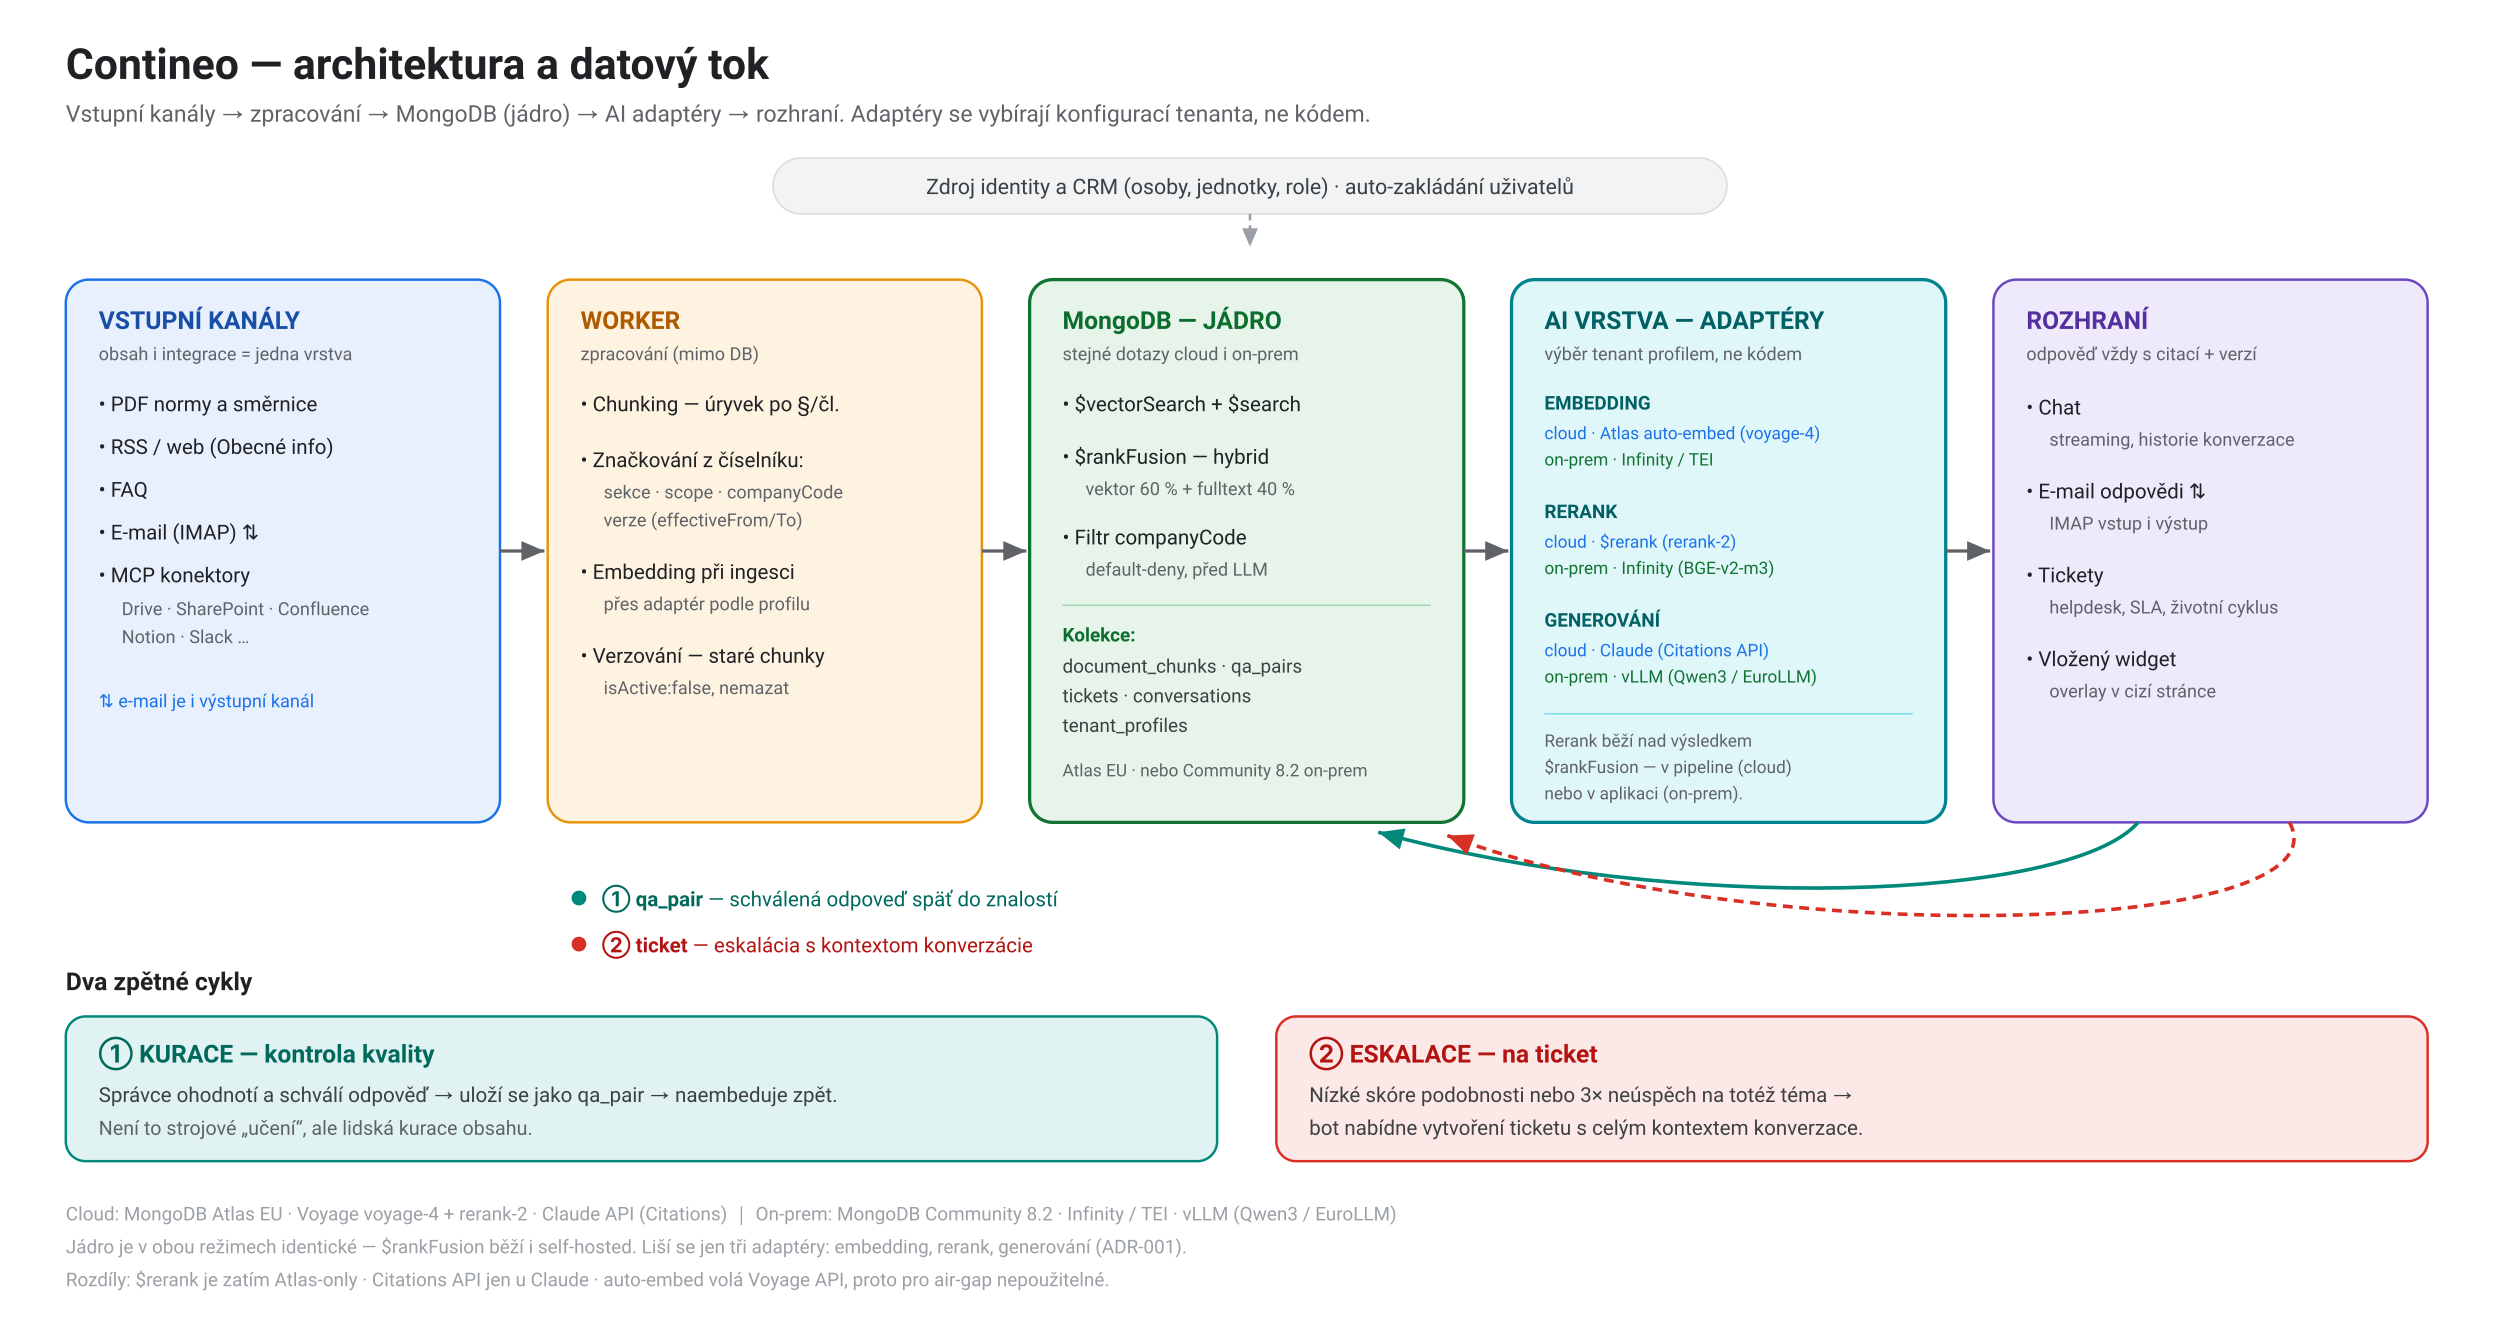
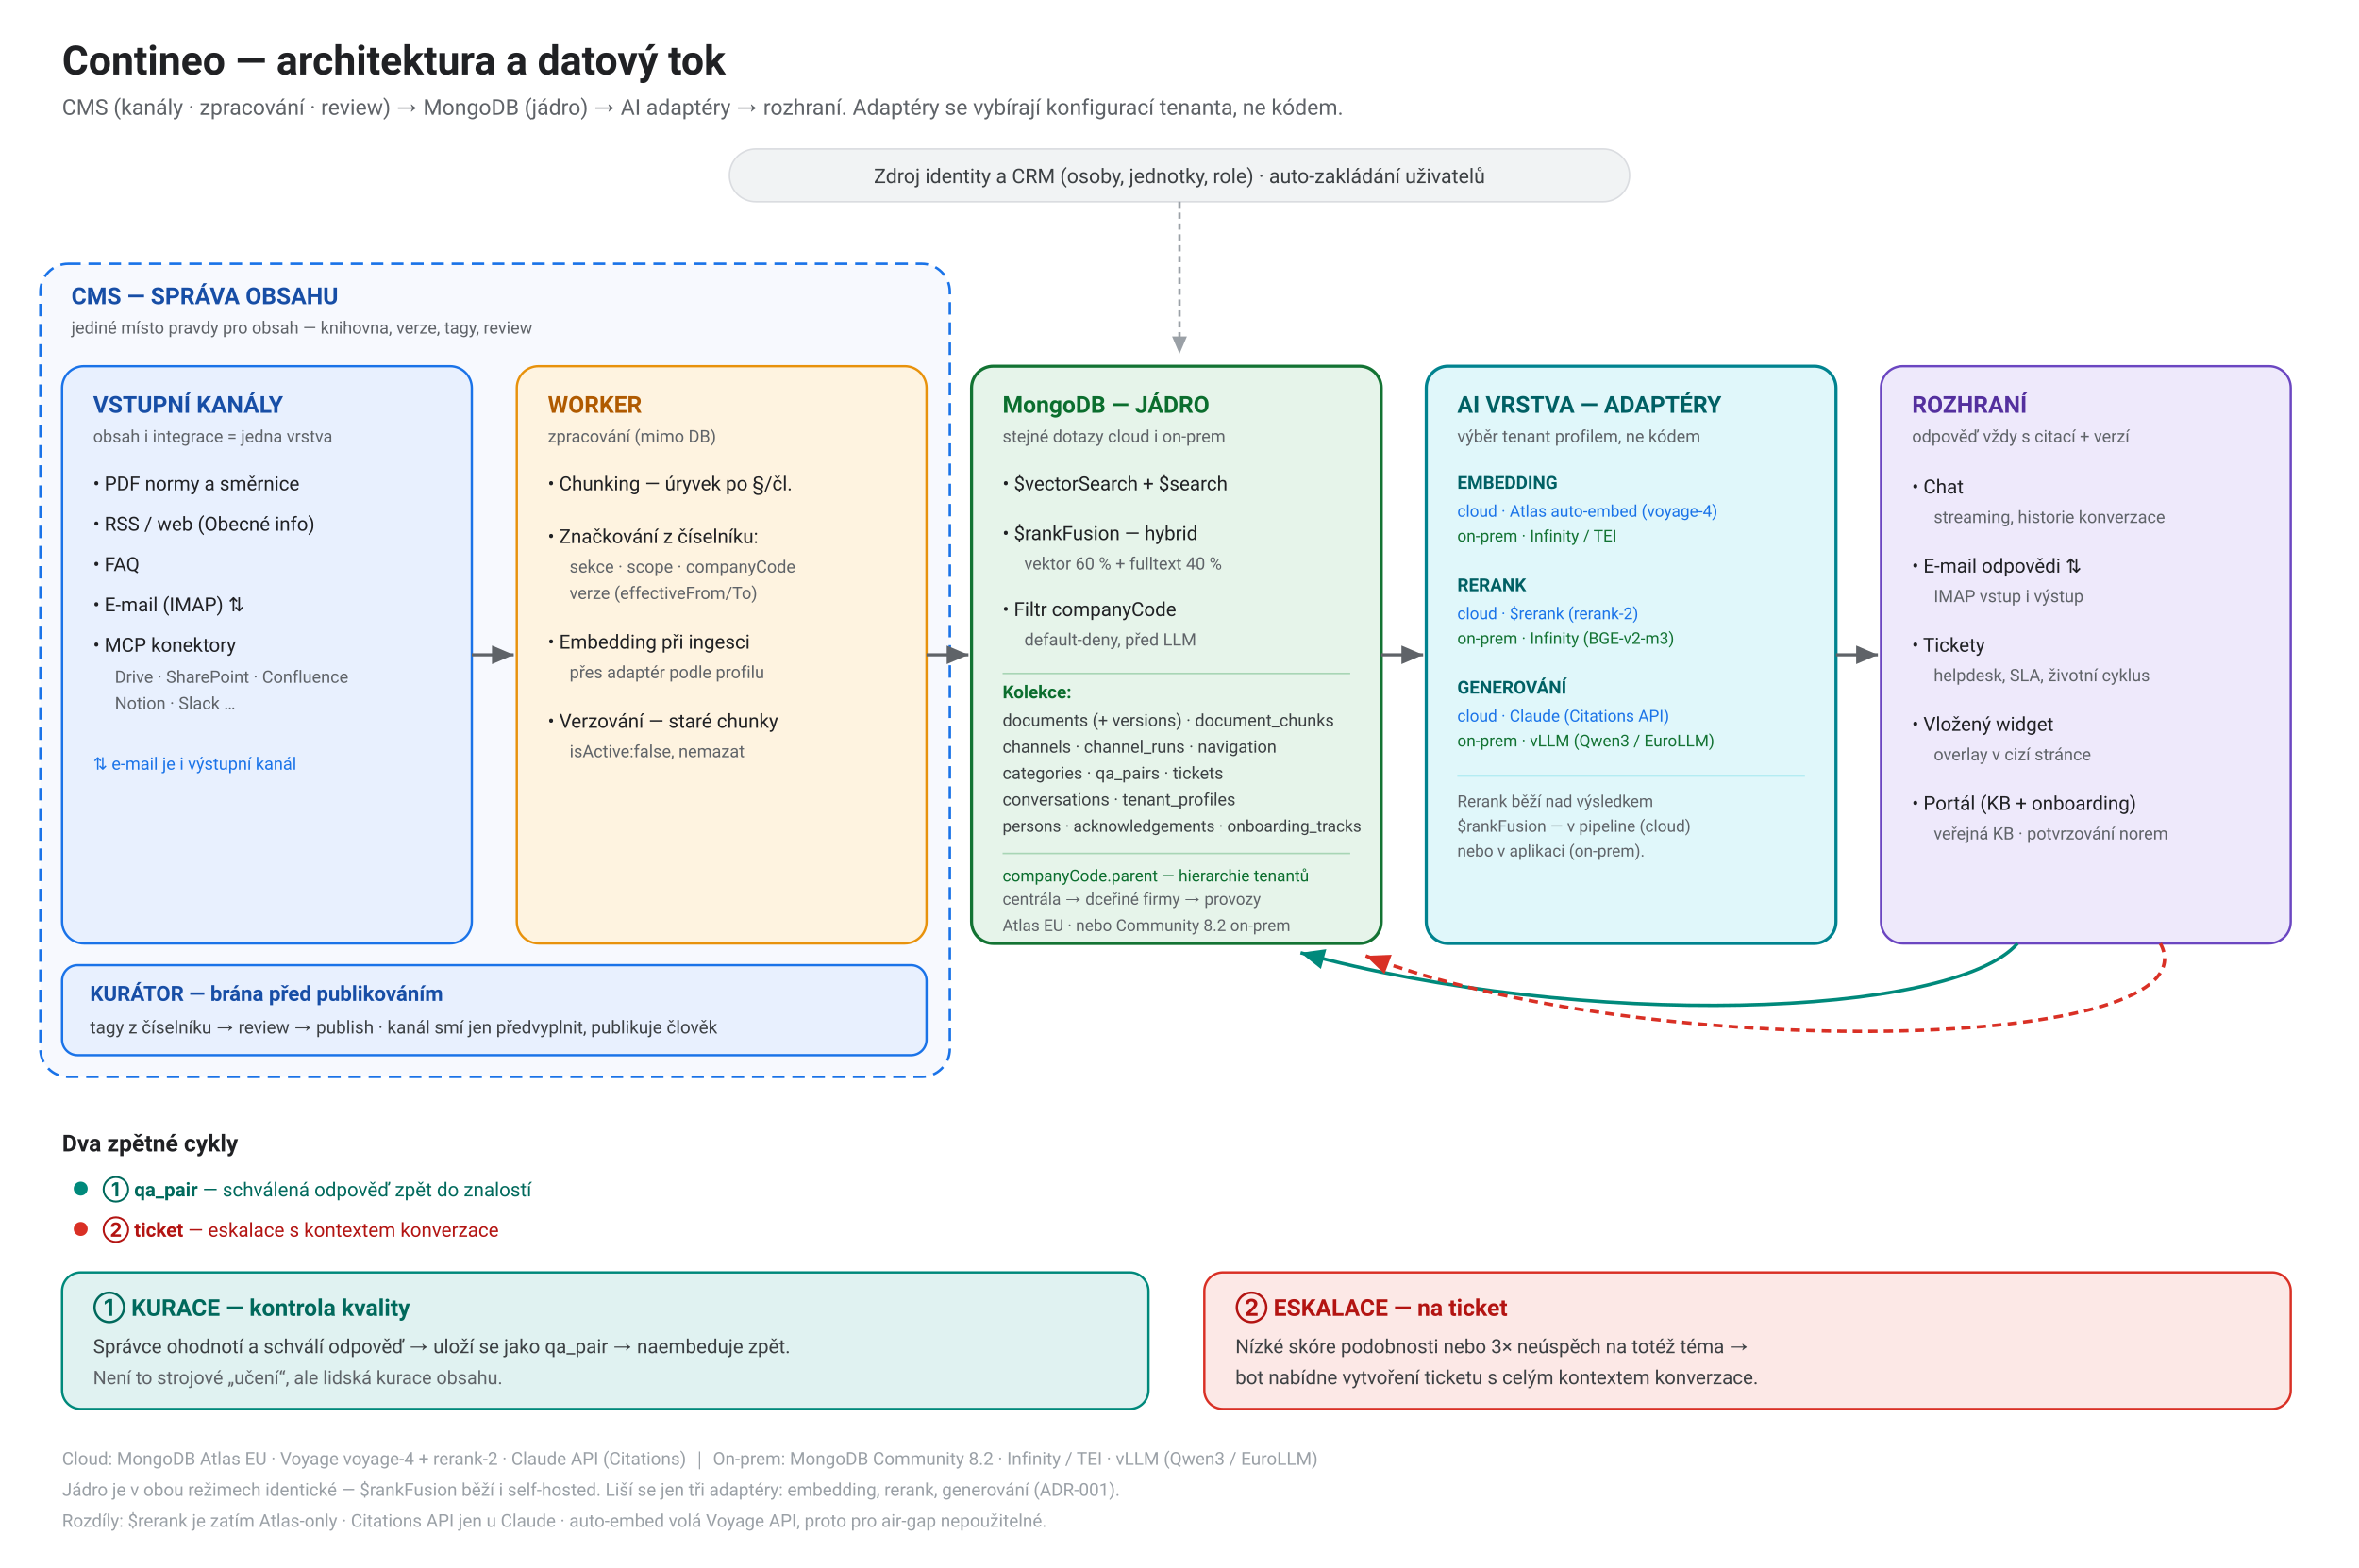
- <svg xmlns="http://www.w3.org/2000/svg" viewBox="0 0 1520 810" font-family="-apple-system, Segoe UI, Roboto, Helvetica, Arial, sans-serif">
+ <svg xmlns="http://www.w3.org/2000/svg" viewBox="0 0 1520 1010" font-family="-apple-system, Segoe UI, Roboto, Helvetica, Arial, sans-serif">
  <defs>
    <marker id="arrow" markerWidth="10" markerHeight="10" refX="7" refY="3" orient="auto" markerUnits="strokeWidth">
      <path d="M0,0 L7,3 L0,6 Z" fill="#5f6368" />
    </marker>
    <marker id="arrowTeal" markerWidth="10" markerHeight="10" refX="7" refY="3" orient="auto" markerUnits="strokeWidth">
      <path d="M0,0 L7,3 L0,6 Z" fill="#00897B" />
    </marker>
    <marker id="arrowRed" markerWidth="10" markerHeight="10" refX="7" refY="3" orient="auto" markerUnits="strokeWidth">
      <path d="M0,0 L7,3 L0,6 Z" fill="#D93025" />
    </marker>
    <marker id="arrowGray" markerWidth="10" markerHeight="10" refX="7" refY="3" orient="auto" markerUnits="strokeWidth">
      <path d="M0,0 L7,3 L0,6 Z" fill="#9aa0a6" />
    </marker>
-     <marker id="arrowBack" markerWidth="10" markerHeight="10" refX="7" refY="3" orient="auto" markerUnits="strokeWidth">
-       <path d="M0,0 L7,3 L0,6 Z" fill="#00838F" />
-     </marker>
  </defs>
  <text x="40" y="48" font-size="26" font-weight="700" fill="#202124">Contineo — architektura a datový tok</text>
-   <text x="40" y="74" font-size="14" fill="#5f6368">Vstupní kanály → zpracování → MongoDB (jádro) → AI adaptéry → rozhraní. Adaptéry se vybírají konfigurací tenanta, ne kódem.</text>
+   <text x="40" y="74" font-size="14" fill="#5f6368">CMS (kanály · zpracování · review) → MongoDB (jádro) → AI adaptéry → rozhraní. Adaptéry se vybírají konfigurací tenanta, ne kódem.</text>
  <rect x="470" y="96" width="580" height="34" rx="17" fill="#F1F3F4" stroke="#dadce0" />
  <text x="760" y="118" font-size="13" fill="#3c4043" text-anchor="middle">Zdroj identity a CRM (osoby, jednotky, role) · auto-zakládání uživatelů</text>
-   <path d="M760,130 L760,150" stroke="#9aa0a6" stroke-width="1.6" stroke-dasharray="4 3" marker-end="url(#arrowGray)" />
-   <rect x="40" y="170" width="264" height="330" rx="14" fill="#E8F0FE" stroke="#1A73E8" stroke-width="1.5" />
-   <text x="60" y="200" font-size="15" font-weight="700" fill="#174EA6">VSTUPNÍ KANÁLY</text>
-   <text x="60" y="219" font-size="11" fill="#5f6368">obsah i integrace = jedna vrstva</text>
+   <path d="M760,130 L760,228" stroke="#9aa0a6" stroke-width="1.6" stroke-dasharray="4 3" marker-end="url(#arrowGray)" />
+   <rect x="26" y="170" width="586" height="524" rx="18" fill="#F7F9FE" stroke="#1A73E8" stroke-width="1.6" stroke-dasharray="8 5" />
+   <text x="46" y="196" font-size="15" font-weight="700" fill="#174EA6">CMS — SPRÁVA OBSAHU</text>
+   <text x="46" y="215" font-size="11" fill="#5f6368">jediné místo pravdy pro obsah — knihovna, verze, tagy, review</text>
+   <rect x="40" y="236" width="264" height="372" rx="14" fill="#E8F0FE" stroke="#1A73E8" stroke-width="1.5" />
+   <text x="60" y="266" font-size="15" font-weight="700" fill="#174EA6">VSTUPNÍ KANÁLY</text>
+   <text x="60" y="285" font-size="11" fill="#5f6368">obsah i integrace = jedna vrstva</text>
  <g font-size="12.5" fill="#202124">
-     <text x="60" y="250">• PDF normy a směrnice</text>
-     <text x="60" y="276">• RSS / web (Obecné info)</text>
-     <text x="60" y="302">• FAQ</text>
-     <text x="60" y="328">• E-mail (IMAP)  ⇅</text>
-     <text x="60" y="354">• MCP konektory</text>
-     <text x="74" y="374" font-size="11" fill="#5f6368">Drive · SharePoint · Confluence</text>
-     <text x="74" y="391" font-size="11" fill="#5f6368">Notion · Slack …</text>
+     <text x="60" y="316">• PDF normy a směrnice</text>
+     <text x="60" y="342">• RSS / web (Obecné info)</text>
+     <text x="60" y="368">• FAQ</text>
+     <text x="60" y="394">• E-mail (IMAP)  ⇅</text>
+     <text x="60" y="420">• MCP konektory</text>
+     <text x="74" y="440" font-size="11" fill="#5f6368">Drive · SharePoint · Confluence</text>
+     <text x="74" y="457" font-size="11" fill="#5f6368">Notion · Slack …</text>
  </g>
-   <text x="60" y="430" font-size="11" fill="#1A73E8">⇅ e-mail je i výstupní kanál</text>
-   <rect x="333" y="170" width="264" height="330" rx="14" fill="#FEF3E0" stroke="#E8920C" stroke-width="1.5" />
-   <text x="353" y="200" font-size="15" font-weight="700" fill="#B05A00">WORKER</text>
-   <text x="353" y="219" font-size="11" fill="#5f6368">zpracování (mimo DB)</text>
+   <text x="60" y="496" font-size="11" fill="#1A73E8">⇅ e-mail je i výstupní kanál</text>
+   <rect x="333" y="236" width="264" height="372" rx="14" fill="#FEF3E0" stroke="#E8920C" stroke-width="1.5" />
+   <text x="353" y="266" font-size="15" font-weight="700" fill="#B05A00">WORKER</text>
+   <text x="353" y="285" font-size="11" fill="#5f6368">zpracování (mimo DB)</text>
  <g font-size="12.5" fill="#202124">
-     <text x="353" y="250">• Chunking — úryvek po §/čl.</text>
-     <text x="353" y="284">• Značkování z číselníku:</text>
-     <text x="367" y="303" font-size="11" fill="#5f6368">sekce · scope · companyCode</text>
-     <text x="367" y="320" font-size="11" fill="#5f6368">verze (effectiveFrom/To)</text>
-     <text x="353" y="352">• Embedding při ingesci</text>
-     <text x="367" y="371" font-size="11" fill="#5f6368">přes adaptér podle profilu</text>
-     <text x="353" y="403">• Verzování — staré chunky</text>
-     <text x="367" y="422" font-size="11" fill="#5f6368">isActive:false, nemazat</text>
+     <text x="353" y="316">• Chunking — úryvek po §/čl.</text>
+     <text x="353" y="350">• Značkování z číselníku:</text>
+     <text x="367" y="369" font-size="11" fill="#5f6368">sekce · scope · companyCode</text>
+     <text x="367" y="386" font-size="11" fill="#5f6368">verze (effectiveFrom/To)</text>
+     <text x="353" y="418">• Embedding při ingesci</text>
+     <text x="367" y="437" font-size="11" fill="#5f6368">přes adaptér podle profilu</text>
+     <text x="353" y="469">• Verzování — staré chunky</text>
+     <text x="367" y="488" font-size="11" fill="#5f6368">isActive:false, nemazat</text>
  </g>
-   <rect x="626" y="170" width="264" height="330" rx="14" fill="#E6F4EA" stroke="#137333" stroke-width="2" />
-   <text x="646" y="200" font-size="15" font-weight="700" fill="#0B6E2E">MongoDB — JÁDRO</text>
-   <text x="646" y="219" font-size="11" fill="#5f6368">stejné dotazy cloud i on-prem</text>
+   <rect x="40" y="622" width="557" height="58" rx="10" fill="#E8F0FE" stroke="#1A73E8" stroke-width="1.5" />
+   <text x="58" y="645" font-size="13.5" font-weight="700" fill="#174EA6">KURÁTOR — brána před publikováním</text>
+   <text x="58" y="666" font-size="11.5" fill="#3c4043">tagy z číselníku → review → publish · kanál smí jen předvyplnit, publikuje člověk</text>
+   <rect x="626" y="236" width="264" height="372" rx="14" fill="#E6F4EA" stroke="#137333" stroke-width="2" />
+   <text x="646" y="266" font-size="15" font-weight="700" fill="#0B6E2E">MongoDB — JÁDRO</text>
+   <text x="646" y="285" font-size="11" fill="#5f6368">stejné dotazy cloud i on-prem</text>
  <g font-size="12.5" fill="#202124">
-     <text x="646" y="250">• $vectorSearch + $search</text>
-     <text x="646" y="282">• $rankFusion — hybrid</text>
-     <text x="660" y="301" font-size="11" fill="#5f6368">vektor 60 % + fulltext 40 %</text>
-     <text x="646" y="331">• Filtr companyCode</text>
-     <text x="660" y="350" font-size="11" fill="#5f6368">default-deny, před LLM</text>
+     <text x="646" y="316">• $vectorSearch + $search</text>
+     <text x="646" y="348">• $rankFusion — hybrid</text>
+     <text x="660" y="367" font-size="11" fill="#5f6368">vektor 60 % + fulltext 40 %</text>
+     <text x="646" y="397">• Filtr companyCode</text>
+     <text x="660" y="416" font-size="11" fill="#5f6368">default-deny, před LLM</text>
  </g>
-   <line x1="646" y1="368" x2="870" y2="368" stroke="#A8D5B5" stroke-width="1" />
-   <text x="646" y="390" font-size="11.5" fill="#0B6E2E" font-weight="600">Kolekce:</text>
-   <text x="646" y="409" font-size="11.5" fill="#3c4043">document_chunks · qa_pairs</text>
-   <text x="646" y="427" font-size="11.5" fill="#3c4043">tickets · conversations</text>
-   <text x="646" y="445" font-size="11.5" fill="#3c4043">tenant_profiles</text>
-   <text x="646" y="472" font-size="10.5" fill="#5f6368">Atlas EU · nebo Community 8.2 on-prem</text>
-   <rect x="919" y="170" width="264" height="330" rx="14" fill="#E0F7FA" stroke="#00838F" stroke-width="2" />
-   <text x="939" y="200" font-size="15" font-weight="700" fill="#006064">AI VRSTVA — ADAPTÉRY</text>
-   <text x="939" y="219" font-size="11" fill="#5f6368">výběr tenant profilem, ne kódem</text>
-   <text x="939" y="249" font-size="11.5" font-weight="700" fill="#006064">EMBEDDING</text>
-   <text x="939" y="267" font-size="10.5" fill="#1A73E8">cloud · Atlas auto-embed (voyage-4)</text>
-   <text x="939" y="283" font-size="10.5" fill="#137333">on-prem · Infinity / TEI</text>
-   <text x="939" y="315" font-size="11.5" font-weight="700" fill="#006064">RERANK</text>
-   <text x="939" y="333" font-size="10.5" fill="#1A73E8">cloud · $rerank (rerank-2)</text>
-   <text x="939" y="349" font-size="10.5" fill="#137333">on-prem · Infinity (BGE-v2-m3)</text>
-   <text x="939" y="381" font-size="11.5" font-weight="700" fill="#006064">GENEROVÁNÍ</text>
-   <text x="939" y="399" font-size="10.5" fill="#1A73E8">cloud · Claude (Citations API)</text>
-   <text x="939" y="415" font-size="10.5" fill="#137333">on-prem · vLLM (Qwen3 / EuroLLM)</text>
-   <line x1="939" y1="434" x2="1163" y2="434" stroke="#80DEEA" stroke-width="1" />
-   <text x="939" y="454" font-size="10.5" fill="#5f6368">Rerank běží nad výsledkem</text>
-   <text x="939" y="470" font-size="10.5" fill="#5f6368">$rankFusion — v pipeline (cloud)</text>
-   <text x="939" y="486" font-size="10.5" fill="#5f6368">nebo v aplikaci (on-prem).</text>
-   <rect x="1212" y="170" width="264" height="330" rx="14" fill="#EEE9FB" stroke="#6B46C1" stroke-width="1.5" />
-   <text x="1232" y="200" font-size="15" font-weight="700" fill="#54309E">ROZHRANÍ</text>
-   <text x="1232" y="219" font-size="11" fill="#5f6368">odpověď vždy s citací + verzí</text>
+   <line x1="646" y1="434" x2="870" y2="434" stroke="#A8D5B5" stroke-width="1" />
+   <text x="646" y="450" font-size="11.5" fill="#0B6E2E" font-weight="600">Kolekce:</text>
+   <text x="646" y="468" font-size="11" fill="#3c4043">documents (+ versions) · document_chunks</text>
+   <text x="646" y="485" font-size="11" fill="#3c4043">channels · channel_runs · navigation</text>
+   <text x="646" y="502" font-size="11" fill="#3c4043">categories · qa_pairs · tickets</text>
+   <text x="646" y="519" font-size="11" fill="#3c4043">conversations · tenant_profiles</text>
+   <text x="646" y="536" font-size="10.5" fill="#3c4043">persons · acknowledgements · onboarding_tracks</text>
+   <line x1="646" y1="550" x2="870" y2="550" stroke="#A8D5B5" stroke-width="1" />
+   <text x="646" y="568" font-size="10.5" fill="#0B6E2E">companyCode.parent — hierarchie tenantů</text>
+   <text x="646" y="583" font-size="10.5" fill="#5f6368">centrála → dceřiné firmy → provozy</text>
+   <text x="646" y="600" font-size="10.5" fill="#5f6368">Atlas EU · nebo Community 8.2 on-prem</text>
+   <rect x="919" y="236" width="264" height="372" rx="14" fill="#E0F7FA" stroke="#00838F" stroke-width="2" />
+   <text x="939" y="266" font-size="15" font-weight="700" fill="#006064">AI VRSTVA — ADAPTÉRY</text>
+   <text x="939" y="285" font-size="11" fill="#5f6368">výběr tenant profilem, ne kódem</text>
+   <text x="939" y="315" font-size="11.5" font-weight="700" fill="#006064">EMBEDDING</text>
+   <text x="939" y="333" font-size="10.5" fill="#1A73E8">cloud · Atlas auto-embed (voyage-4)</text>
+   <text x="939" y="349" font-size="10.5" fill="#137333">on-prem · Infinity / TEI</text>
+   <text x="939" y="381" font-size="11.5" font-weight="700" fill="#006064">RERANK</text>
+   <text x="939" y="399" font-size="10.5" fill="#1A73E8">cloud · $rerank (rerank-2)</text>
+   <text x="939" y="415" font-size="10.5" fill="#137333">on-prem · Infinity (BGE-v2-m3)</text>
+   <text x="939" y="447" font-size="11.5" font-weight="700" fill="#006064">GENEROVÁNÍ</text>
+   <text x="939" y="465" font-size="10.5" fill="#1A73E8">cloud · Claude (Citations API)</text>
+   <text x="939" y="481" font-size="10.5" fill="#137333">on-prem · vLLM (Qwen3 / EuroLLM)</text>
+   <line x1="939" y1="500" x2="1163" y2="500" stroke="#80DEEA" stroke-width="1" />
+   <text x="939" y="520" font-size="10.5" fill="#5f6368">Rerank běží nad výsledkem</text>
+   <text x="939" y="536" font-size="10.5" fill="#5f6368">$rankFusion — v pipeline (cloud)</text>
+   <text x="939" y="552" font-size="10.5" fill="#5f6368">nebo v aplikaci (on-prem).</text>
+   <rect x="1212" y="236" width="264" height="372" rx="14" fill="#EEE9FB" stroke="#6B46C1" stroke-width="1.5" />
+   <text x="1232" y="266" font-size="15" font-weight="700" fill="#54309E">ROZHRANÍ</text>
+   <text x="1232" y="285" font-size="11" fill="#5f6368">odpověď vždy s citací + verzí</text>
  <g font-size="12.5" fill="#202124">
-     <text x="1232" y="252">• Chat</text>
-     <text x="1246" y="271" font-size="11" fill="#5f6368">streaming, historie konverzace</text>
-     <text x="1232" y="303">• E-mail odpovědi  ⇅</text>
-     <text x="1246" y="322" font-size="11" fill="#5f6368">IMAP vstup i výstup</text>
-     <text x="1232" y="354">• Tickety</text>
-     <text x="1246" y="373" font-size="11" fill="#5f6368">helpdesk, SLA, životní cyklus</text>
-     <text x="1232" y="405">• Vložený widget</text>
-     <text x="1246" y="424" font-size="11" fill="#5f6368">overlay v cizí stránce</text>
+     <text x="1232" y="318">• Chat</text>
+     <text x="1246" y="337" font-size="11" fill="#5f6368">streaming, historie konverzace</text>
+     <text x="1232" y="369">• E-mail odpovědi  ⇅</text>
+     <text x="1246" y="388" font-size="11" fill="#5f6368">IMAP vstup i výstup</text>
+     <text x="1232" y="420">• Tickety</text>
+     <text x="1246" y="439" font-size="11" fill="#5f6368">helpdesk, SLA, životní cyklus</text>
+     <text x="1232" y="471">• Vložený widget</text>
+     <text x="1246" y="490" font-size="11" fill="#5f6368">overlay v cizí stránce</text>
+     <text x="1232" y="522">• Portál (KB + onboarding)</text>
+     <text x="1246" y="541" font-size="11" fill="#5f6368">veřejná KB · potvrzování norem</text>
  </g>
-   <path d="M304,335 L331,335" stroke="#5f6368" stroke-width="2" marker-end="url(#arrow)" />
-   <path d="M597,335 L624,335" stroke="#5f6368" stroke-width="2" marker-end="url(#arrow)" />
-   <path d="M890,335 L917,335" stroke="#5f6368" stroke-width="2" marker-end="url(#arrow)" />
-   <path d="M1183,335 L1210,335" stroke="#5f6368" stroke-width="2" marker-end="url(#arrow)" />
-   <path d="M1300,500 C1258,548 1020,556 838,506" fill="none" stroke="#00897B" stroke-width="2.2" marker-end="url(#arrowTeal)" />
-   <path d="M1392,500 C1430,570 1064,578 880,508" fill="none" stroke="#D93025" stroke-width="2.2" stroke-dasharray="6 4" marker-end="url(#arrowRed)" />
-   <circle cx="352" cy="546" r="4.5" fill="#00897B" />
-   <text x="366" y="551" font-size="12.5" fill="#00695C">
-     <tspan font-weight="700">① qa_pair</tspan> — schválená odpoveď späť do znalostí</text>
-   <circle cx="352" cy="574" r="4.5" fill="#D93025" />
-   <text x="366" y="579" font-size="12.5" fill="#B31412">
-     <tspan font-weight="700">② ticket</tspan> — eskalácia s kontextom konverzácie</text>
-   <text x="40" y="602" font-size="15" font-weight="700" fill="#202124">Dva zpětné cykly</text>
-   <rect x="40" y="618" width="700" height="88" rx="12" fill="#E0F2F1" stroke="#00897B" stroke-width="1.5" />
-   <text x="60" y="646" font-size="15" font-weight="700" fill="#00695C">① KURACE — kontrola kvality</text>
-   <text x="60" y="670" font-size="12.5" fill="#3c4043">Správce ohodnotí a schválí odpověď → uloží se jako qa_pair → naembeduje zpět.</text>
-   <text x="60" y="690" font-size="12" fill="#5f6368">Není to strojové „učení“, ale lidská kurace obsahu.</text>
-   <rect x="776" y="618" width="700" height="88" rx="12" fill="#FCE8E6" stroke="#D93025" stroke-width="1.5" />
-   <text x="796" y="646" font-size="15" font-weight="700" fill="#B31412">② ESKALACE — na ticket</text>
-   <text x="796" y="670" font-size="12.5" fill="#3c4043">Nízké skóre podobnosti nebo 3× neúspěch na totéž téma →</text>
-   <text x="796" y="690" font-size="12.5" fill="#3c4043">bot nabídne vytvoření ticketu s celým kontextem konverzace.</text>
-   <text x="40" y="742" font-size="11.5" fill="#9aa0a6">Cloud: MongoDB Atlas EU · Voyage voyage-4 + rerank-2 · Claude API (Citations)  │  On-prem: MongoDB Community 8.2 · Infinity / TEI · vLLM (Qwen3 / EuroLLM)</text>
-   <text x="40" y="762" font-size="11.5" fill="#9aa0a6">Jádro je v obou režimech identické — $rankFusion běží i self-hosted. Liší se jen tři adaptéry: embedding, rerank, generování (ADR-001).</text>
-   <text x="40" y="782" font-size="11.5" fill="#9aa0a6">Rozdíly: $rerank je zatím Atlas-only · Citations API jen u Claude · auto-embed volá Voyage API, proto pro air-gap nepoužitelné.</text>
+   <path d="M304,422 L331,422" stroke="#5f6368" stroke-width="2" marker-end="url(#arrow)" />
+   <path d="M597,422 L624,422" stroke="#5f6368" stroke-width="2" marker-end="url(#arrow)" />
+   <path d="M890,422 L917,422" stroke="#5f6368" stroke-width="2" marker-end="url(#arrow)" />
+   <path d="M1183,422 L1210,422" stroke="#5f6368" stroke-width="2" marker-end="url(#arrow)" />
+   <path d="M1300,608 C1258,656 1020,664 838,614" fill="none" stroke="#00897B" stroke-width="2.2" marker-end="url(#arrowTeal)" />
+   <path d="M1392,608 C1430,678 1064,686 880,616" fill="none" stroke="#D93025" stroke-width="2.2" stroke-dasharray="6 4" marker-end="url(#arrowRed)" />
+   <text x="40" y="742" font-size="15" font-weight="700" fill="#202124">Dva zpětné cykly</text>
+   <circle cx="52" cy="766" r="4.5" fill="#00897B" />
+   <text x="66" y="771" font-size="12.5" fill="#00695C">
+     <tspan font-weight="700">① qa_pair</tspan> — schválená odpověď zpět do znalostí</text>
+   <circle cx="52" cy="792" r="4.5" fill="#D93025" />
+   <text x="66" y="797" font-size="12.5" fill="#B31412">
+     <tspan font-weight="700">② ticket</tspan> — eskalace s kontextem konverzace</text>
+   <rect x="40" y="820" width="700" height="88" rx="12" fill="#E0F2F1" stroke="#00897B" stroke-width="1.5" />
+   <text x="60" y="848" font-size="15" font-weight="700" fill="#00695C">① KURACE — kontrola kvality</text>
+   <text x="60" y="872" font-size="12.5" fill="#3c4043">Správce ohodnotí a schválí odpověď → uloží se jako qa_pair → naembeduje zpět.</text>
+   <text x="60" y="892" font-size="12" fill="#5f6368">Není to strojové „učení“, ale lidská kurace obsahu.</text>
+   <rect x="776" y="820" width="700" height="88" rx="12" fill="#FCE8E6" stroke="#D93025" stroke-width="1.5" />
+   <text x="796" y="848" font-size="15" font-weight="700" fill="#B31412">② ESKALACE — na ticket</text>
+   <text x="796" y="872" font-size="12.5" fill="#3c4043">Nízké skóre podobnosti nebo 3× neúspěch na totéž téma →</text>
+   <text x="796" y="892" font-size="12.5" fill="#3c4043">bot nabídne vytvoření ticketu s celým kontextem konverzace.</text>
+   <text x="40" y="944" font-size="11.5" fill="#9aa0a6">Cloud: MongoDB Atlas EU · Voyage voyage-4 + rerank-2 · Claude API (Citations)  │  On-prem: MongoDB Community 8.2 · Infinity / TEI · vLLM (Qwen3 / EuroLLM)</text>
+   <text x="40" y="964" font-size="11.5" fill="#9aa0a6">Jádro je v obou režimech identické — $rankFusion běží i self-hosted. Liší se jen tři adaptéry: embedding, rerank, generování (ADR-001).</text>
+   <text x="40" y="984" font-size="11.5" fill="#9aa0a6">Rozdíly: $rerank je zatím Atlas-only · Citations API jen u Claude · auto-embed volá Voyage API, proto pro air-gap nepoužitelné.</text>
</svg>
